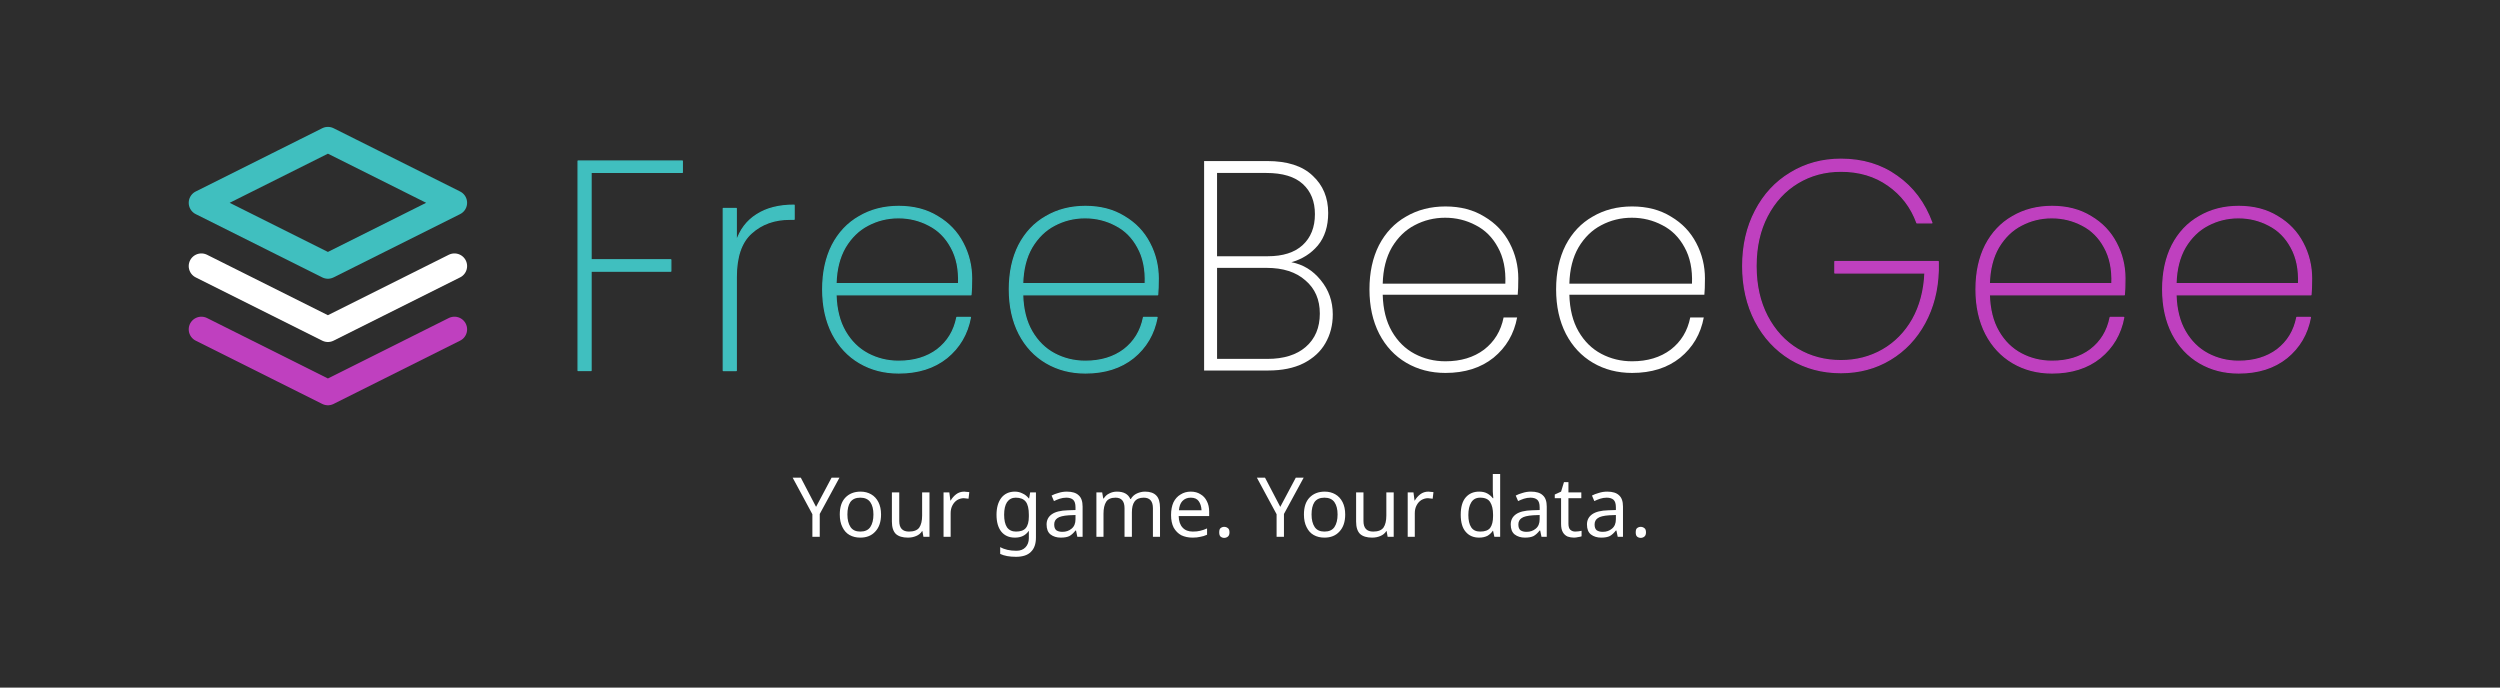
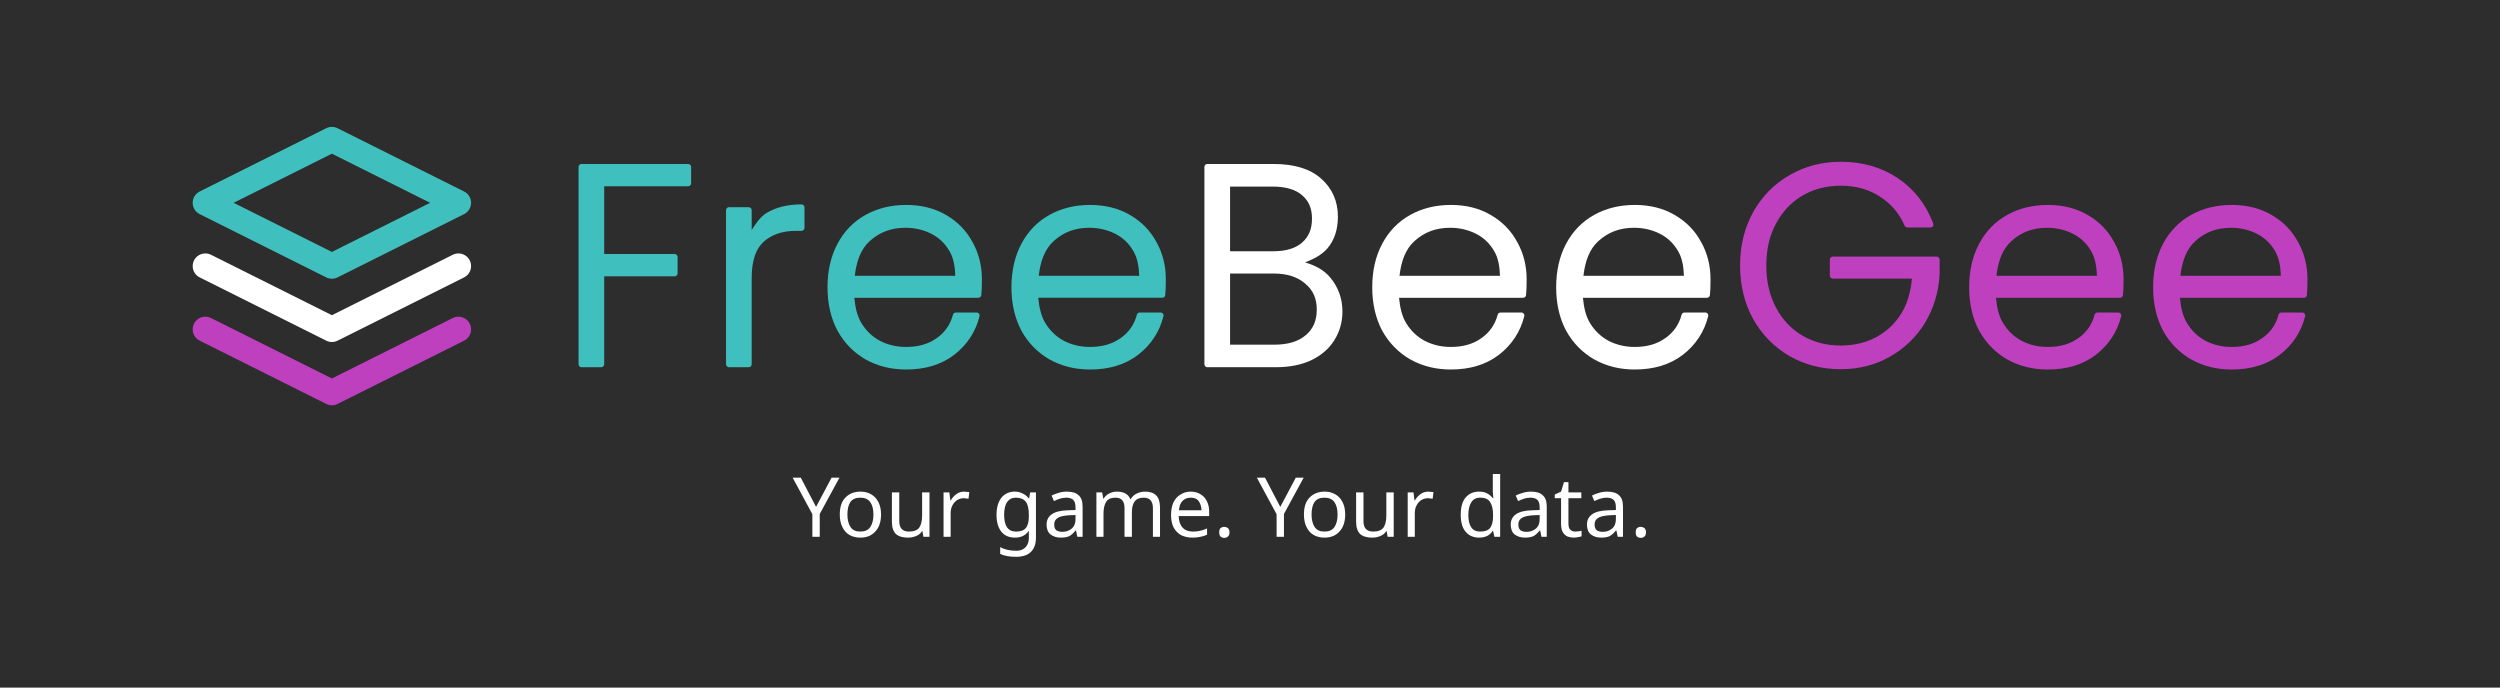
- <svg xmlns="http://www.w3.org/2000/svg" style="fill:none;stroke:currentColor;stroke-width:2;stroke-linecap:round;stroke-linejoin:round" width="148.604" height="40.871" viewBox="0 0 148.604 40.871" class="feather feather-layers" version="1.1" id="svg8">
+ <svg xmlns="http://www.w3.org/2000/svg" id="svg8" version="1.1" class="feather feather-layers" viewBox="0 0 148.604 40.871" height="40.871" width="148.604" style="fill:none;stroke:currentColor;stroke-width:2;stroke-linecap:round;stroke-linejoin:round">
  <defs id="defs12" />
-   <rect y="0" x="0" height="40.871" width="148.604" id="rect835" style="opacity:1;vector-effect:none;fill:#2d2d2d;fill-opacity:1;stroke:none;stroke-width:0.103;stroke-linecap:round;stroke-linejoin:round;stroke-miterlimit:4;stroke-dasharray:none;stroke-dashoffset:0;stroke-opacity:1" />
-   <g style="stroke-linecap:round;stroke-linejoin:round" transform="matrix(0.7973133,0,0,0.7973133,9.923916,6.248245)" id="g919">
-     <polygon style="stroke:#40bfbf;stroke-linecap:round;stroke-linejoin:round;stroke-opacity:1" id="polygon2" points="22,7 12,2 2,7 12,12 " transform="matrix(0.9433938,0,0,0.9433938,0.679275,0.679275)" />
-     <polyline style="stroke:#bf40bf;stroke-linecap:round;stroke-linejoin:round;stroke-opacity:1" id="polyline4" points="2 17 12 22 22 17" transform="matrix(0.9433938,0,0,0.9433938,0.679275,0.679275)" />
-     <polyline style="stroke:#ffffff;stroke-linecap:round;stroke-linejoin:round;stroke-opacity:1" id="polyline6" points="2 12 12 17 22 12" transform="matrix(0.9433938,0,0,0.9433938,0.679275,0.679275)" />
+   <rect style="opacity:1;vector-effect:none;fill:#2d2d2d;fill-opacity:1;stroke:none;stroke-width:0.103;stroke-linecap:round;stroke-linejoin:round;stroke-miterlimit:4;stroke-dasharray:none;stroke-dashoffset:0;stroke-opacity:1" id="rect835" width="148.604" height="40.871" x="0" y="0" />
+   <text xml:space="preserve" style="font-style:normal;font-variant:normal;font-weight:normal;font-stretch:normal;font-size:4.914px;line-height:1.25;font-family:Poppins;-inkscape-font-specification:Poppins;letter-spacing:0px;word-spacing:0px;fill:#ffffff;fill-opacity:1;stroke:none;stroke-width:1.843" x="47.116" y="31.911" id="text839">
+     <tspan id="tspan837" x="47.116" y="31.911" style="stroke-width:1.843">Your game. Your data.</tspan>
+   </text>
+   <g transform="translate(0.236014)" id="g1533">
+     <g style="fill:none;stroke:currentColor;stroke-width:2;stroke-linecap:round;stroke-linejoin:round" transform="matrix(0.7973133,0,0,0.7973133,9.923916,6.248245)" id="g919-7">
+       <polygon style="stroke:#40bfbf;stroke-linecap:round;stroke-linejoin:round;stroke-opacity:1" id="polygon2-0" points="2,7 12,12 22,7 12,2 " transform="matrix(0.9433938,0,0,0.9433938,0.679275,0.679275)" />
+       <polyline style="stroke:#bf40bf;stroke-linecap:round;stroke-linejoin:round;stroke-opacity:1" id="polyline4-9" points="2 17 12 22 22 17" transform="matrix(0.9433938,0,0,0.9433938,0.679275,0.679275)" />
+       <polyline style="stroke:#ffffff;stroke-linecap:round;stroke-linejoin:round;stroke-opacity:1" id="polyline6-3" points="2 12 12 17 22 12" transform="matrix(0.9433938,0,0,0.9433938,0.679275,0.679275)" />
+     </g>
+     <path id="path1109" d="m 109.18,9.615 c -1.112,0 -2.131,0.265 -3.041,0.795 -0.911,0.519 -1.635,1.255 -2.164,2.197 -0.519,0.934 -0.777,1.996 -0.777,3.174 0,1.178 0.259,2.243 0.777,3.188 a 0.175,0.175 0 0 0 0.002,0.002 c 0.529,0.931 1.251,1.668 2.16,2.197 a 0.175,0.175 0 0 0 0.002,0 c 0.911,0.519 1.929,0.777 3.041,0.777 1.078,0 2.055,-0.247 2.922,-0.744 0.875,-0.495 1.575,-1.171 2.094,-2.023 a 0.175,0.175 0 0 0 0,-0.002 c 0.518,-0.864 0.806,-1.828 0.863,-2.883 a 0.175,0.175 0 0 0 0,-0.01 V 15.428 a 0.175,0.175 0 0 0 -0.174,-0.176 h -6.176 a 0.175,0.175 0 0 0 -0.176,0.176 v 0.957 a 0.175,0.175 0 0 0 0.176,0.174 h 4.705 c -0.075,0.761 -0.255,1.452 -0.609,2.033 a 0.175,0.175 0 0 0 0,0.002 c -0.376,0.624 -0.878,1.102 -1.512,1.445 -0.622,0.332 -1.322,0.5 -2.113,0.5 -0.846,0 -1.596,-0.193 -2.262,-0.58 -0.666,-0.386 -1.189,-0.936 -1.578,-1.66 -0.388,-0.721 -0.584,-1.557 -0.584,-2.518 0,-0.961 0.195,-1.792 0.582,-2.502 a 0.175,0.175 0 0 0 0.002,0 c 0.389,-0.724 0.913,-1.274 1.578,-1.66 0.666,-0.387 1.416,-0.58 2.262,-0.58 0.9,-10e-7 1.668,0.215 2.32,0.643 a 0.175,0.175 0 0 0 0.002,0.002 c 0.665,0.418 1.154,0.99 1.477,1.732 a 0.175,0.175 0 0 0 0.16,0.105 h 1.377 a 0.175,0.175 0 0 0 0.162,-0.236 c -0.436,-1.149 -1.144,-2.055 -2.113,-2.701 -0.97,-0.646 -2.103,-0.969 -3.385,-0.969 z" style="font-style:normal;font-variant:normal;font-weight:normal;font-stretch:normal;font-size:16.781px;line-height:1.5;font-family:'Poppins Light';-inkscape-font-specification:'Poppins Light, ';letter-spacing:0.495px;word-spacing:0px;fill:#bf40bf;fill-opacity:1;stroke:none;stroke-width:0.35;stroke-linecap:round;stroke-linejoin:round;stroke-miterlimit:4;stroke-dasharray:none;stroke-opacity:1" />
+     <path id="path1107" d="m 34.328,9.748 a 0.175,0.175 0 0 0 -0.174,0.176 v 11.73 a 0.175,0.175 0 0 0 0.174,0.174 h 1.176 a 0.175,0.175 0 0 0 0.174,-0.174 v -5.229 h 4.188 a 0.175,0.175 0 0 0 0.176,-0.176 v -0.973 a 0.175,0.175 0 0 0 -0.176,-0.176 h -4.188 v -4.029 h 4.994 A 0.175,0.175 0 0 0 40.846,10.897 V 9.924 A 0.175,0.175 0 0 0 40.672,9.748 Z" style="font-style:normal;font-variant:normal;font-weight:normal;font-stretch:normal;font-size:16.781px;line-height:1.5;font-family:'Poppins Light';-inkscape-font-specification:'Poppins Light, ';letter-spacing:0.495px;word-spacing:0px;fill:#40bfbf;fill-opacity:1;stroke:none;stroke-width:0.35;stroke-linecap:round;stroke-linejoin:round;stroke-miterlimit:4;stroke-dasharray:none;stroke-opacity:1" />
+     <path id="path1105" d="m 71.514,9.748 a 0.175,0.175 0 0 0 -0.158,0.176 v 11.73 a 0.175,0.175 0 0 0 0.176,0.174 h 4.061 c 0.814,0 1.524,-0.138 2.123,-0.42 a 0.175,0.175 0 0 0 0.002,0 c 0.595,-0.292 1.054,-0.689 1.363,-1.189 0.319,-0.508 0.48,-1.08 0.48,-1.703 0,-0.764 -0.247,-1.448 -0.73,-2.025 -0.403,-0.482 -0.933,-0.723 -1.492,-0.895 0.504,-0.196 0.978,-0.431 1.322,-0.824 a 0.175,0.175 0 0 0 0.002,-0.002 c 0.421,-0.493 0.629,-1.134 0.629,-1.893 0,-0.914 -0.339,-1.683 -1,-2.262 -0.657,-0.585 -1.604,-0.867 -2.816,-0.867 h -3.943 a 0.175,0.175 0 0 0 -0.018,0 z m 1.367,1.342 h 2.51 c 0.802,0 1.383,0.177 1.766,0.51 a 0.175,0.175 0 0 0 0.002,0.002 c 0.398,0.337 0.592,0.783 0.592,1.393 0,0.621 -0.195,1.082 -0.594,1.43 -0.384,0.334 -0.948,0.51 -1.715,0.51 h -2.561 z m 0,5.168 h 2.578 c 0.809,0 1.426,0.201 1.881,0.594 a 0.175,0.175 0 0 0 0.004,0.004 c 0.466,0.383 0.691,0.88 0.691,1.543 0,0.665 -0.216,1.157 -0.658,1.527 a 0.175,0.175 0 0 0 -0.002,0 c -0.43,0.369 -1.045,0.562 -1.867,0.562 h -2.627 z" style="font-style:normal;font-variant:normal;font-weight:normal;font-stretch:normal;font-size:16.781px;line-height:1.5;font-family:'Poppins Light';-inkscape-font-specification:'Poppins Light, ';letter-spacing:0.495px;word-spacing:0px;fill:#ffffff;fill-opacity:1;stroke:none;stroke-width:0.35;stroke-linecap:round;stroke-linejoin:round;stroke-miterlimit:4;stroke-dasharray:none;stroke-opacity:1" />
+     <path id="path1101" d="m 47.408,12.149 c -0.796,0 -1.482,0.163 -2.051,0.494 a 0.175,0.175 0 0 0 -0.002,0 c -0.406,0.242 -0.655,0.639 -0.91,1.027 v -1.178 a 0.175,0.175 0 0 0 -0.174,-0.176 h -1.176 a 0.175,0.175 0 0 0 -0.174,0.176 v 9.162 a 0.175,0.175 0 0 0 0.174,0.174 h 1.176 a 0.175,0.175 0 0 0 0.174,-0.174 v -5.119 c 0,-1.046 0.251,-1.754 0.715,-2.168 0.479,-0.427 1.111,-0.645 1.93,-0.645 h 0.318 a 0.175,0.175 0 0 0 0.176,-0.174 V 12.324 A 0.175,0.175 0 0 0 47.408,12.149 Z" style="font-style:normal;font-variant:normal;font-weight:normal;font-stretch:normal;font-size:16.781px;line-height:1.5;font-family:'Poppins Light';-inkscape-font-specification:'Poppins Light, ';letter-spacing:0.495px;word-spacing:0px;fill:#40bfbf;fill-opacity:1;stroke:none;stroke-width:0.35;stroke-linecap:round;stroke-linejoin:round;stroke-miterlimit:4;stroke-dasharray:none;stroke-opacity:1" />
+     <path id="path1099" d="m 53.627,12.182 c -0.898,0 -1.708,0.198 -2.418,0.594 -0.711,0.396 -1.269,0.972 -1.664,1.715 -0.395,0.744 -0.592,1.608 -0.592,2.582 0,0.974 0.196,1.838 0.592,2.582 a 0.175,0.175 0 0 0 0.002,0.004 c 0.406,0.73 0.967,1.304 1.676,1.711 a 0.175,0.175 0 0 0 0.002,0 c 0.71,0.396 1.515,0.594 2.402,0.594 1.137,0 2.096,-0.289 2.857,-0.875 0.767,-0.592 1.273,-1.365 1.506,-2.295 a 0.175,0.175 0 0 0 -0.168,-0.217 h -1.242 a 0.175,0.175 0 0 0 -0.17,0.129 c -0.158,0.591 -0.476,1.049 -0.971,1.396 a 0.175,0.175 0 0 0 -0.002,0 c -0.481,0.345 -1.078,0.521 -1.811,0.521 -0.557,0 -1.066,-0.118 -1.533,-0.352 -0.463,-0.243 -0.835,-0.592 -1.121,-1.059 -0.254,-0.413 -0.372,-0.935 -0.426,-1.512 h 7.375 a 0.175,0.175 0 0 0 0.174,-0.158 c 0.024,-0.224 0.035,-0.535 0.035,-0.941 0,-0.808 -0.187,-1.55 -0.559,-2.213 l -0.002,-0.002 c -0.362,-0.675 -0.89,-1.215 -1.574,-1.609 -0.678,-0.398 -1.471,-0.596 -2.369,-0.596 z m -0.051,1.357 c 0.557,0 1.066,0.116 1.533,0.35 0.463,0.232 0.82,0.57 1.084,1.023 a 0.175,0.175 0 0 0 0.002,0.002 c 0.243,0.402 0.336,0.912 0.354,1.48 h -5.975 c 0.099,-0.866 0.356,-1.58 0.887,-2.062 0.585,-0.532 1.28,-0.793 2.115,-0.793 z" style="font-style:normal;font-variant:normal;font-weight:normal;font-stretch:normal;font-size:16.781px;line-height:1.5;font-family:'Poppins Light';-inkscape-font-specification:'Poppins Light, ';letter-spacing:0.495px;word-spacing:0px;fill:#40bfbf;fill-opacity:1;stroke:none;stroke-width:0.35;stroke-linecap:round;stroke-linejoin:round;stroke-miterlimit:4;stroke-dasharray:none;stroke-opacity:1" />
+     <path id="path1097" d="m 64.558,12.182 c -0.898,0 -1.708,0.198 -2.418,0.594 -0.711,0.396 -1.267,0.972 -1.662,1.715 -0.395,0.744 -0.592,1.608 -0.592,2.582 0,0.974 0.196,1.838 0.592,2.582 a 0.175,0.175 0 0 0 0,0.004 c 0.406,0.73 0.969,1.304 1.678,1.711 a 0.175,0.175 0 0 0 0.002,0 c 0.71,0.396 1.513,0.594 2.4,0.594 1.137,0 2.098,-0.289 2.859,-0.875 0.767,-0.592 1.273,-1.365 1.506,-2.295 A 0.175,0.175 0 0 0 68.754,18.576 h -1.242 a 0.175,0.175 0 0 0 -0.168,0.129 c -0.158,0.591 -0.478,1.049 -0.973,1.396 a 0.175,0.175 0 0 0 -0.002,0 c -0.481,0.345 -1.078,0.521 -1.811,0.521 -0.556,0 -1.063,-0.117 -1.529,-0.35 l -0.004,-0.002 c -0.463,-0.243 -0.833,-0.592 -1.119,-1.059 -0.254,-0.413 -0.372,-0.935 -0.426,-1.512 h 7.375 a 0.175,0.175 0 0 0 0.174,-0.158 c 0.024,-0.224 0.033,-0.535 0.033,-0.941 0,-0.808 -0.185,-1.55 -0.557,-2.213 l -0.002,-0.002 C 68.142,13.712 67.613,13.172 66.93,12.777 66.251,12.38 65.456,12.182 64.558,12.182 Z m -0.051,1.357 c 0.557,0 1.066,0.116 1.533,0.35 0.463,0.232 0.822,0.57 1.086,1.023 a 0.175,0.175 0 0 0 0,0.002 c 0.243,0.402 0.336,0.912 0.354,1.48 H 61.508 c 0.099,-0.866 0.356,-1.58 0.887,-2.062 0.585,-0.532 1.278,-0.793 2.113,-0.793 z" style="font-style:normal;font-variant:normal;font-weight:normal;font-stretch:normal;font-size:16.781px;line-height:1.5;font-family:'Poppins Light';-inkscape-font-specification:'Poppins Light, ';letter-spacing:0.495px;word-spacing:0px;fill:#40bfbf;fill-opacity:1;stroke:none;stroke-width:0.35;stroke-linecap:round;stroke-linejoin:round;stroke-miterlimit:4;stroke-dasharray:none;stroke-opacity:1" />
+     <path id="path1095" d="m 86.004,12.182 c -0.898,0 -1.706,0.198 -2.416,0.594 -0.711,0.396 -1.269,0.972 -1.664,1.715 -0.395,0.744 -0.592,1.608 -0.592,2.582 0,0.974 0.196,1.838 0.592,2.582 a 0.175,0.175 0 0 0 0.002,0.004 c 0.406,0.73 0.967,1.304 1.676,1.711 a 0.175,0.175 0 0 0 0.002,0 c 0.71,0.396 1.513,0.594 2.4,0.594 1.137,0 2.098,-0.289 2.859,-0.875 0.767,-0.592 1.273,-1.365 1.506,-2.295 a 0.175,0.175 0 0 0 -0.17,-0.217 h -1.24 a 0.175,0.175 0 0 0 -0.17,0.129 c -0.158,0.591 -0.478,1.049 -0.973,1.396 -0.481,0.345 -1.08,0.521 -1.812,0.521 -0.557,0 -1.064,-0.118 -1.531,-0.352 -0.463,-0.243 -0.835,-0.592 -1.121,-1.059 -0.254,-0.413 -0.372,-0.935 -0.426,-1.512 h 7.375 a 0.175,0.175 0 0 0 0.174,-0.158 c 0.024,-0.224 0.035,-0.535 0.035,-0.941 0,-0.808 -0.187,-1.55 -0.559,-2.213 l -0.002,-0.002 c -0.362,-0.675 -0.89,-1.215 -1.574,-1.609 -0.678,-0.398 -1.473,-0.596 -2.371,-0.596 z m -0.049,1.357 c 0.557,0 1.064,0.116 1.531,0.35 0.463,0.232 0.822,0.57 1.086,1.023 a 0.175,0.175 0 0 0 0.002,0.002 c 0.243,0.402 0.334,0.912 0.352,1.48 h -5.973 c 0.099,-0.866 0.356,-1.58 0.887,-2.062 0.585,-0.532 1.28,-0.793 2.115,-0.793 z" style="font-style:normal;font-variant:normal;font-weight:normal;font-stretch:normal;font-size:16.781px;line-height:1.5;font-family:'Poppins Light';-inkscape-font-specification:'Poppins Light, ';letter-spacing:0.495px;word-spacing:0px;fill:#ffffff;fill-opacity:1;stroke:none;stroke-width:0.35;stroke-linecap:round;stroke-linejoin:round;stroke-miterlimit:4;stroke-dasharray:none;stroke-opacity:1" />
+     <path id="path1093" d="m 96.937,12.182 c -0.898,0 -1.708,0.198 -2.418,0.594 -0.711,0.396 -1.269,0.972 -1.664,1.715 -0.395,0.744 -0.59,1.608 -0.59,2.582 0,0.974 0.194,1.838 0.59,2.582 a 0.175,0.175 0 0 0 0.002,0.004 c 0.406,0.73 0.969,1.304 1.678,1.711 a 0.175,0.175 0 0 0 0.002,0 c 0.71,0.396 1.513,0.594 2.4,0.594 1.137,0 2.098,-0.289 2.859,-0.875 0.767,-0.592 1.273,-1.365 1.506,-2.295 a 0.175,0.175 0 0 0 -0.17,-0.217 h -1.242 a 0.175,0.175 0 0 0 -0.168,0.129 c -0.158,0.591 -0.478,1.049 -0.973,1.396 a 0.175,0.175 0 0 0 -0.002,0 c -0.481,0.345 -1.078,0.521 -1.811,0.521 -0.556,0 -1.063,-0.117 -1.529,-0.35 l -0.004,-0.002 c -0.463,-0.243 -0.835,-0.592 -1.121,-1.059 -0.254,-0.413 -0.372,-0.935 -0.426,-1.512 h 7.375 a 0.175,0.175 0 0 0 0.174,-0.158 c 0.024,-0.224 0.035,-0.535 0.035,-0.941 0,-0.808 -0.185,-1.55 -0.557,-2.213 l -0.002,-0.002 c -0.361,-0.675 -0.89,-1.215 -1.574,-1.609 -0.678,-0.398 -1.473,-0.596 -2.371,-0.596 z m -0.051,1.357 c 0.557,0 1.066,0.116 1.533,0.35 0.463,0.232 0.82,0.57 1.084,1.023 a 0.175,0.175 0 0 0 0.002,0.002 c 0.243,0.402 0.336,0.912 0.354,1.48 h -5.973 c 0.099,-0.866 0.356,-1.58 0.887,-2.062 0.585,-0.532 1.278,-0.793 2.113,-0.793 z" style="font-style:normal;font-variant:normal;font-weight:normal;font-stretch:normal;font-size:16.781px;line-height:1.5;font-family:'Poppins Light';-inkscape-font-specification:'Poppins Light, ';letter-spacing:0.495px;word-spacing:0px;fill:#ffffff;fill-opacity:1;stroke:none;stroke-width:0.35;stroke-linecap:round;stroke-linejoin:round;stroke-miterlimit:4;stroke-dasharray:none;stroke-opacity:1" />
+     <path id="path1091" d="m 121.488,12.182 c -0.898,0 -1.708,0.198 -2.418,0.594 -0.711,0.396 -1.269,0.972 -1.664,1.715 -0.395,0.744 -0.592,1.608 -0.592,2.582 0,0.974 0.196,1.838 0.592,2.582 a 0.175,0.175 0 0 0 0.002,0.004 c 0.406,0.73 0.967,1.304 1.676,1.711 a 0.175,0.175 0 0 0 0.002,0 c 0.71,0.396 1.515,0.594 2.402,0.594 1.137,0 2.096,-0.289 2.857,-0.875 0.767,-0.592 1.273,-1.365 1.506,-2.295 a 0.175,0.175 0 0 0 -0.168,-0.217 h -1.242 a 0.175,0.175 0 0 0 -0.17,0.129 c -0.158,0.591 -0.476,1.049 -0.971,1.396 a 0.175,0.175 0 0 0 -0.002,0 c -0.481,0.345 -1.078,0.521 -1.811,0.521 -0.557,0 -1.066,-0.118 -1.533,-0.352 -0.463,-0.243 -0.835,-0.592 -1.121,-1.059 -0.254,-0.413 -0.372,-0.935 -0.426,-1.512 h 7.375 a 0.175,0.175 0 0 0 0.174,-0.158 c 0.024,-0.224 0.035,-0.535 0.035,-0.941 0,-0.808 -0.187,-1.55 -0.559,-2.213 l -0.002,-0.002 c -0.362,-0.675 -0.89,-1.215 -1.574,-1.609 -0.678,-0.398 -1.471,-0.596 -2.369,-0.596 z m -0.051,1.357 c 0.557,0 1.066,0.116 1.533,0.35 0.463,0.232 0.82,0.57 1.084,1.023 a 0.175,0.175 0 0 0 0.002,0.002 c 0.243,0.402 0.336,0.912 0.354,1.48 h -5.975 c 0.099,-0.866 0.356,-1.58 0.887,-2.062 0.585,-0.532 1.28,-0.793 2.115,-0.793 z" style="font-style:normal;font-variant:normal;font-weight:normal;font-stretch:normal;font-size:16.781px;line-height:1.5;font-family:'Poppins Light';-inkscape-font-specification:'Poppins Light, ';letter-spacing:0.495px;word-spacing:0px;fill:#bf40bf;fill-opacity:1;stroke:none;stroke-width:0.35;stroke-linecap:round;stroke-linejoin:round;stroke-miterlimit:4;stroke-dasharray:none;stroke-opacity:1" />
+     <path id="path1089" d="m 132.42,12.182 c -0.898,0 -1.708,0.198 -2.418,0.594 -0.711,0.396 -1.267,0.972 -1.662,1.715 -0.395,0.744 -0.592,1.608 -0.592,2.582 0,0.974 0.196,1.838 0.592,2.582 a 0.175,0.175 0 0 0 0,0.004 c 0.406,0.73 0.969,1.304 1.678,1.711 a 0.175,0.175 0 0 0 0.002,0 c 0.71,0.396 1.513,0.594 2.4,0.594 1.137,0 2.098,-0.289 2.859,-0.875 0.767,-0.592 1.273,-1.365 1.506,-2.295 a 0.175,0.175 0 0 0 -0.17,-0.217 h -1.242 a 0.175,0.175 0 0 0 -0.168,0.129 c -0.158,0.591 -0.478,1.049 -0.973,1.396 a 0.175,0.175 0 0 0 -0.002,0 c -0.481,0.345 -1.078,0.521 -1.811,0.521 -0.556,0 -1.063,-0.117 -1.529,-0.35 l -0.004,-0.002 c -0.463,-0.243 -0.833,-0.592 -1.119,-1.059 -0.254,-0.413 -0.372,-0.935 -0.426,-1.512 h 7.375 a 0.175,0.175 0 0 0 0.174,-0.158 c 0.024,-0.224 0.033,-0.535 0.033,-0.941 0,-0.808 -0.185,-1.55 -0.557,-2.213 l -0.002,-0.002 c -0.361,-0.675 -0.89,-1.215 -1.574,-1.609 -0.678,-0.398 -1.473,-0.596 -2.371,-0.596 z m -0.051,1.357 c 0.557,0 1.066,0.116 1.533,0.35 0.463,0.232 0.822,0.57 1.086,1.023 a 0.175,0.175 0 0 0 0,0.002 c 0.243,0.402 0.336,0.912 0.354,1.48 h -5.973 c 0.099,-0.866 0.356,-1.58 0.887,-2.062 0.585,-0.532 1.278,-0.793 2.113,-0.793 z" style="font-style:normal;font-variant:normal;font-weight:normal;font-stretch:normal;font-size:16.781px;line-height:1.5;font-family:'Poppins Light';-inkscape-font-specification:'Poppins Light, ';letter-spacing:0.495px;word-spacing:0px;fill:#bf40bf;fill-opacity:1;stroke:none;stroke-width:0.35;stroke-linecap:round;stroke-linejoin:round;stroke-miterlimit:4;stroke-dasharray:none;stroke-opacity:1" />
  </g>
-   <g aria-label="FreeBeeGee" transform="matrix(0.9821869,0,0,1.018136,5.743182,3.816005)" style="font-style:normal;font-variant:normal;font-weight:normal;font-stretch:normal;font-size:24.252px;line-height:1.25;font-family:'Poppins Thin';-inkscape-font-specification:'Poppins Thin, ';letter-spacing:0px;word-spacing:0px;fill:#ffeeaa;fill-opacity:1;stroke:none;stroke-width:0.076;stroke-linecap:round;stroke-linejoin:round;stroke-miterlimit:4;stroke-dasharray:none" id="text905">
-     <path d="m 35.445,5.654 v 0.662 h -5.522 v 5.104 h 4.826 v 0.662 h -4.826 v 5.801 H 29.139 V 5.654 Z" style="fill:#40bfbf;fill-opacity:1;stroke:#40bfbf;stroke-width:0.076;stroke-linecap:round;stroke-linejoin:round;stroke-miterlimit:4;stroke-dasharray:none;stroke-opacity:1" id="path829" />
-     <path d="m 38.71,10.375 q 0.348,-1.045 1.237,-1.585 0.888,-0.557 2.265,-0.557 v 0.819 h -0.261 q -1.394,0 -2.317,0.801 -0.923,0.784 -0.923,2.578 v 5.453 H 37.926 V 8.424 h 0.784 z" style="fill:#40bfbf;fill-opacity:1;stroke:#40bfbf;stroke-width:0.076;stroke-linecap:round;stroke-linejoin:round;stroke-miterlimit:4;stroke-dasharray:none;stroke-opacity:1" id="path831" />
-     <path d="m 52.951,12.518 q 0,0.627 -0.035,0.941 h -8.17 q 0.035,1.272 0.557,2.143 0.523,0.871 1.376,1.307 0.854,0.436 1.864,0.436 1.394,0 2.334,-0.679 0.941,-0.697 1.185,-1.881 H 52.881 q -0.279,1.446 -1.429,2.352 -1.15,0.888 -2.909,0.888 -1.324,0 -2.369,-0.592 -1.045,-0.592 -1.638,-1.69 -0.592,-1.115 -0.592,-2.596 0,-1.481 0.575,-2.578 0.592,-1.098 1.638,-1.672 1.045,-0.592 2.387,-0.592 1.359,0 2.352,0.592 1.01,0.575 1.533,1.55 0.523,0.958 0.523,2.073 z M 52.167,12.814 Q 52.219,11.56 51.714,10.689 51.226,9.818 50.373,9.4 49.519,8.964 48.526,8.964 q -0.993,0 -1.847,0.436 -0.836,0.418 -1.376,1.289 -0.523,0.871 -0.557,2.125 z" style="fill:#40bfbf;fill-opacity:1;stroke:#40bfbf;stroke-width:0.076;stroke-linecap:round;stroke-linejoin:round;stroke-miterlimit:4;stroke-dasharray:none;stroke-opacity:1" id="path833" />
-     <path d="m 64.247,12.518 q 0,0.627 -0.035,0.941 h -8.17 q 0.035,1.272 0.557,2.143 0.523,0.871 1.376,1.307 0.854,0.436 1.864,0.436 1.394,0 2.334,-0.679 0.941,-0.697 1.185,-1.881 h 0.819 q -0.279,1.446 -1.429,2.352 -1.15,0.888 -2.909,0.888 -1.324,0 -2.369,-0.592 -1.045,-0.592 -1.638,-1.69 -0.592,-1.115 -0.592,-2.596 0,-1.481 0.575,-2.578 0.592,-1.098 1.638,-1.672 1.045,-0.592 2.387,-0.592 1.359,0 2.352,0.592 1.01,0.575 1.533,1.55 0.523,0.958 0.523,2.073 z M 63.463,12.814 Q 63.516,11.56 63.01,10.689 62.523,9.818 61.669,9.4 60.815,8.964 59.822,8.964 q -0.993,0 -1.847,0.436 -0.836,0.418 -1.376,1.289 -0.523,0.871 -0.557,2.125 z" style="fill:#40bfbf;fill-opacity:1;stroke:#40bfbf;stroke-width:0.076;stroke-linecap:round;stroke-linejoin:round;stroke-miterlimit:4;stroke-dasharray:none;stroke-opacity:1" id="path835" />
-     <path d="m 72.303,11.56 q 1.063,0.192 1.777,1.045 0.732,0.854 0.732,2.003 0,0.941 -0.453,1.69 -0.436,0.732 -1.324,1.167 -0.871,0.418 -2.125,0.418 H 67.025 V 5.654 h 3.815 q 1.829,0 2.753,0.854 0.941,0.836 0.941,2.178 0,1.167 -0.627,1.899 -0.627,0.714 -1.603,0.976 z m -4.495,-0.348 h 3.066 q 1.376,0 2.108,-0.645 0.749,-0.662 0.749,-1.812 0,-1.115 -0.732,-1.76 -0.732,-0.645 -2.212,-0.645 h -2.979 z m 3.049,5.993 q 1.481,0 2.317,-0.697 0.854,-0.714 0.854,-1.951 0,-1.219 -0.871,-1.934 -0.854,-0.732 -2.352,-0.732 h -2.996 v 5.313 z" style="fill:#ffffff;stroke-width:0.076;stroke-linecap:round;stroke-linejoin:round;stroke-miterlimit:4;stroke-dasharray:none" id="path837" />
-     <path d="m 86.039,12.518 q 0,0.627 -0.035,0.941 h -8.17 q 0.035,1.272 0.557,2.143 0.523,0.871 1.376,1.307 0.854,0.436 1.864,0.436 1.394,0 2.334,-0.679 0.941,-0.697 1.185,-1.881 h 0.819 q -0.279,1.446 -1.429,2.352 -1.15,0.888 -2.909,0.888 -1.324,0 -2.369,-0.592 -1.045,-0.592 -1.638,-1.69 -0.592,-1.115 -0.592,-2.596 0,-1.481 0.575,-2.578 0.592,-1.098 1.638,-1.672 1.045,-0.592 2.387,-0.592 1.359,0 2.352,0.592 1.01,0.575 1.533,1.55 0.523,0.958 0.523,2.073 z M 85.255,12.814 Q 85.307,11.56 84.802,10.689 84.314,9.818 83.46,9.4 82.607,8.964 81.614,8.964 q -0.993,0 -1.847,0.436 -0.836,0.418 -1.376,1.289 -0.523,0.871 -0.557,2.125 z" style="fill:#ffffff;stroke-width:0.076;stroke-linecap:round;stroke-linejoin:round;stroke-miterlimit:4;stroke-dasharray:none" id="path839" />
-     <path d="m 97.335,12.518 q 0,0.627 -0.035,0.941 h -8.17 q 0.035,1.272 0.557,2.143 0.523,0.871 1.376,1.307 0.854,0.436 1.864,0.436 1.394,0 2.334,-0.679 0.941,-0.697 1.185,-1.881 h 0.819 q -0.279,1.446 -1.429,2.352 -1.15,0.888 -2.909,0.888 -1.324,0 -2.369,-0.592 -1.045,-0.592 -1.638,-1.69 -0.592,-1.115 -0.592,-2.596 0,-1.481 0.575,-2.578 0.592,-1.098 1.638,-1.672 1.045,-0.592 2.387,-0.592 1.359,0 2.352,0.592 1.01,0.575 1.533,1.55 0.523,0.958 0.523,2.073 z M 96.551,12.814 Q 96.603,11.56 96.098,10.689 95.61,9.818 94.757,9.4 93.903,8.964 92.91,8.964 q -0.993,0 -1.847,0.436 -0.836,0.418 -1.376,1.289 -0.523,0.871 -0.557,2.125 z" style="fill:#ffffff;stroke-width:0.076;stroke-linecap:round;stroke-linejoin:round;stroke-miterlimit:4;stroke-dasharray:none" id="path841" />
-     <path d="m 110.164,9.26 q -0.523,-1.376 -1.742,-2.195 -1.202,-0.819 -2.857,-0.819 -1.446,0 -2.613,0.679 -1.167,0.679 -1.847,1.934 -0.679,1.254 -0.679,2.927 0,1.672 0.679,2.927 0.679,1.254 1.847,1.934 1.167,0.662 2.613,0.662 1.394,0 2.526,-0.627 1.132,-0.627 1.812,-1.777 0.679,-1.167 0.749,-2.718 h -5.453 v -0.662 h 6.254 v 0.523 q -0.052,1.707 -0.819,3.066 -0.767,1.359 -2.091,2.125 -1.324,0.767 -2.979,0.767 -1.69,0 -3.049,-0.784 -1.359,-0.801 -2.125,-2.212 -0.767,-1.429 -0.767,-3.223 0,-1.812 0.767,-3.223 0.767,-1.429 2.125,-2.212 1.359,-0.801 3.049,-0.801 1.969,0 3.397,0.993 1.446,0.976 2.108,2.718 z" style="fill:#bf40bf;fill-opacity:1;stroke:#bf40bf;stroke-width:0.076;stroke-linecap:round;stroke-linejoin:round;stroke-miterlimit:4;stroke-dasharray:none;stroke-opacity:1" id="path843" />
-     <path d="m 122.75,12.518 q 0,0.627 -0.035,0.941 h -8.17 q 0.035,1.272 0.557,2.143 0.523,0.871 1.376,1.307 0.854,0.436 1.864,0.436 1.394,0 2.334,-0.679 0.941,-0.697 1.185,-1.881 h 0.819 q -0.279,1.446 -1.429,2.352 -1.15,0.888 -2.909,0.888 -1.324,0 -2.369,-0.592 -1.045,-0.592 -1.638,-1.69 -0.592,-1.115 -0.592,-2.596 0,-1.481 0.575,-2.578 0.592,-1.098 1.638,-1.672 1.045,-0.592 2.387,-0.592 1.359,0 2.352,0.592 1.01,0.575 1.533,1.55 0.523,0.958 0.523,2.073 z m -0.784,0.296 q 0.052,-1.254 -0.453,-2.125 -0.488,-0.871 -1.341,-1.289 -0.854,-0.436 -1.847,-0.436 -0.993,0 -1.847,0.436 -0.836,0.418 -1.376,1.289 -0.523,0.871 -0.557,2.125 z" style="fill:#bf40bf;fill-opacity:1;stroke:#bf40bf;stroke-width:0.076;stroke-linecap:round;stroke-linejoin:round;stroke-miterlimit:4;stroke-dasharray:none;stroke-opacity:1" id="path845" />
-     <path d="m 134.046,12.518 q 0,0.627 -0.035,0.941 h -8.17 q 0.035,1.272 0.557,2.143 0.523,0.871 1.376,1.307 0.854,0.436 1.864,0.436 1.394,0 2.334,-0.679 0.941,-0.697 1.185,-1.881 h 0.819 q -0.279,1.446 -1.429,2.352 -1.15,0.888 -2.909,0.888 -1.324,0 -2.369,-0.592 -1.045,-0.592 -1.638,-1.69 -0.592,-1.115 -0.592,-2.596 0,-1.481 0.575,-2.578 0.592,-1.098 1.638,-1.672 1.045,-0.592 2.387,-0.592 1.359,0 2.352,0.592 1.01,0.575 1.533,1.55 0.523,0.958 0.523,2.073 z m -0.784,0.296 q 0.052,-1.254 -0.453,-2.125 -0.488,-0.871 -1.341,-1.289 -0.854,-0.436 -1.847,-0.436 -0.993,0 -1.847,0.436 -0.836,0.418 -1.376,1.289 -0.523,0.871 -0.557,2.125 z" style="fill:#bf40bf;fill-opacity:1;stroke:#bf40bf;stroke-width:0.076;stroke-linecap:round;stroke-linejoin:round;stroke-miterlimit:4;stroke-dasharray:none;stroke-opacity:1" id="path847" />
-   </g>
-   <text id="text839" y="31.911" x="47.116" style="font-style:normal;font-variant:normal;font-weight:normal;font-stretch:normal;font-size:4.914px;line-height:1.25;font-family:Poppins;-inkscape-font-specification:Poppins;letter-spacing:0px;word-spacing:0px;fill:#ffffff;fill-opacity:1;stroke:none;stroke-width:1.843" xml:space="preserve">
-     <tspan style="stroke-width:1.843" y="31.911" x="47.116" id="tspan837">Your game. Your data.</tspan>
-   </text>
</svg>
